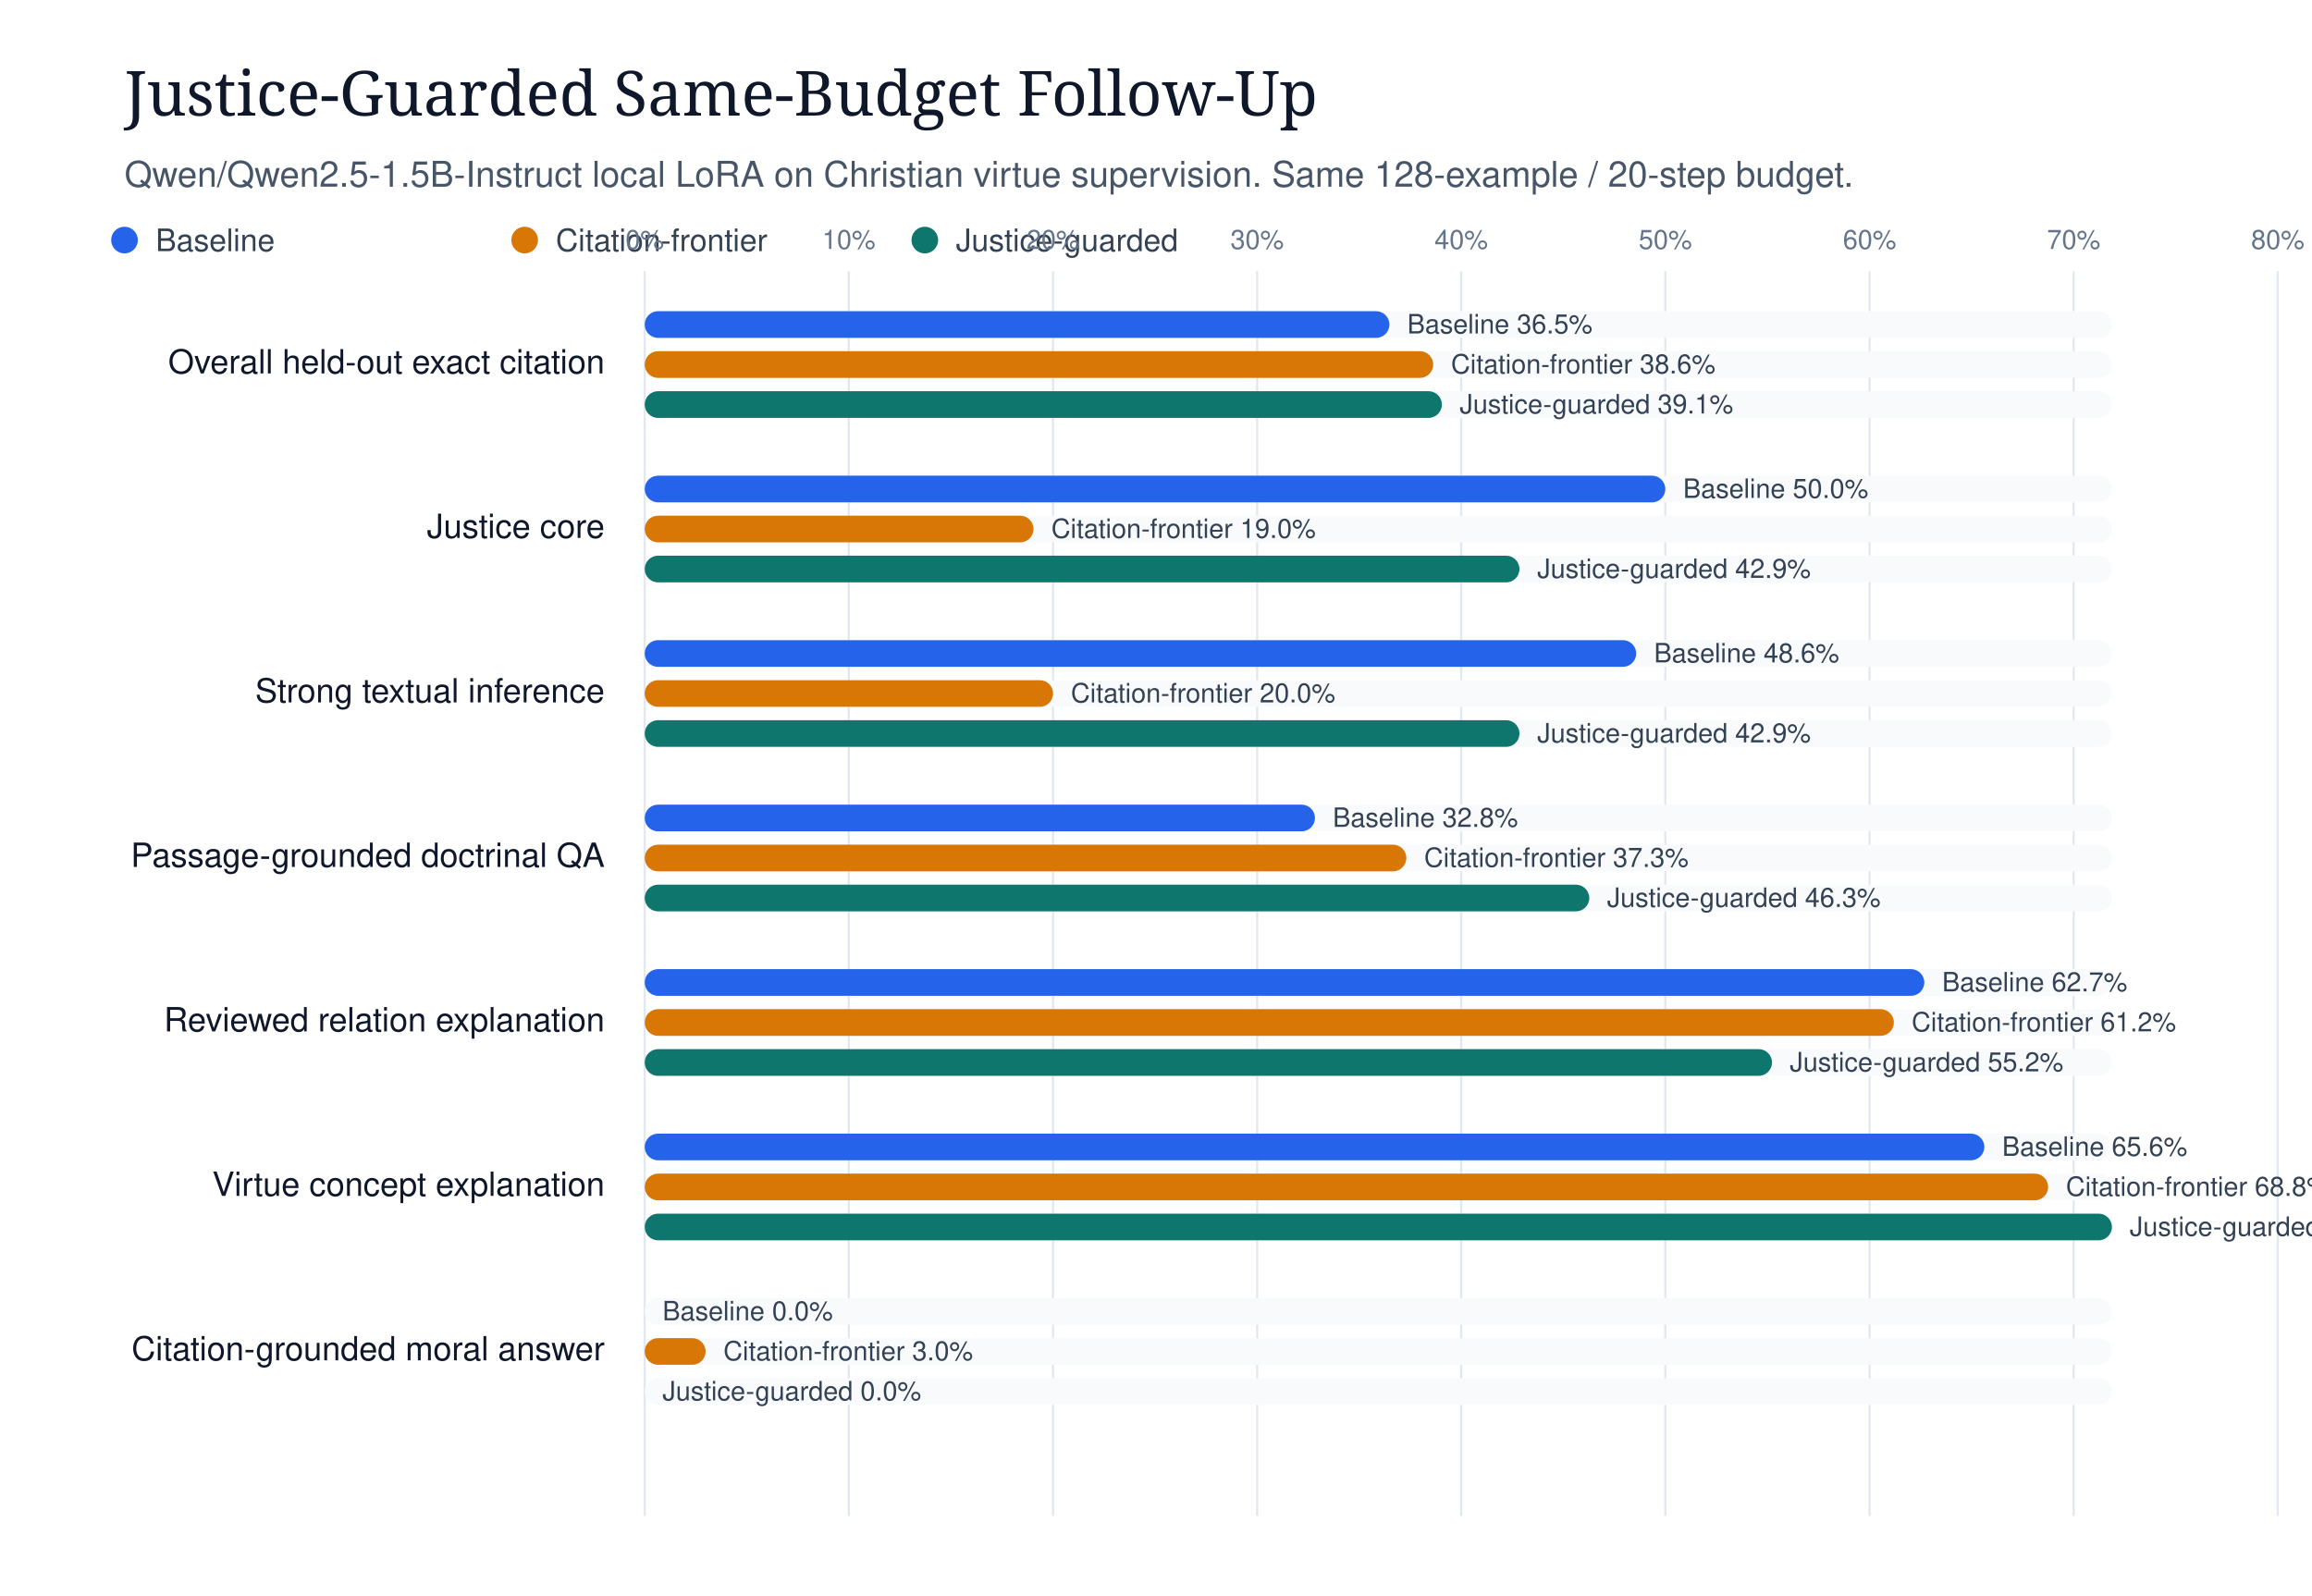
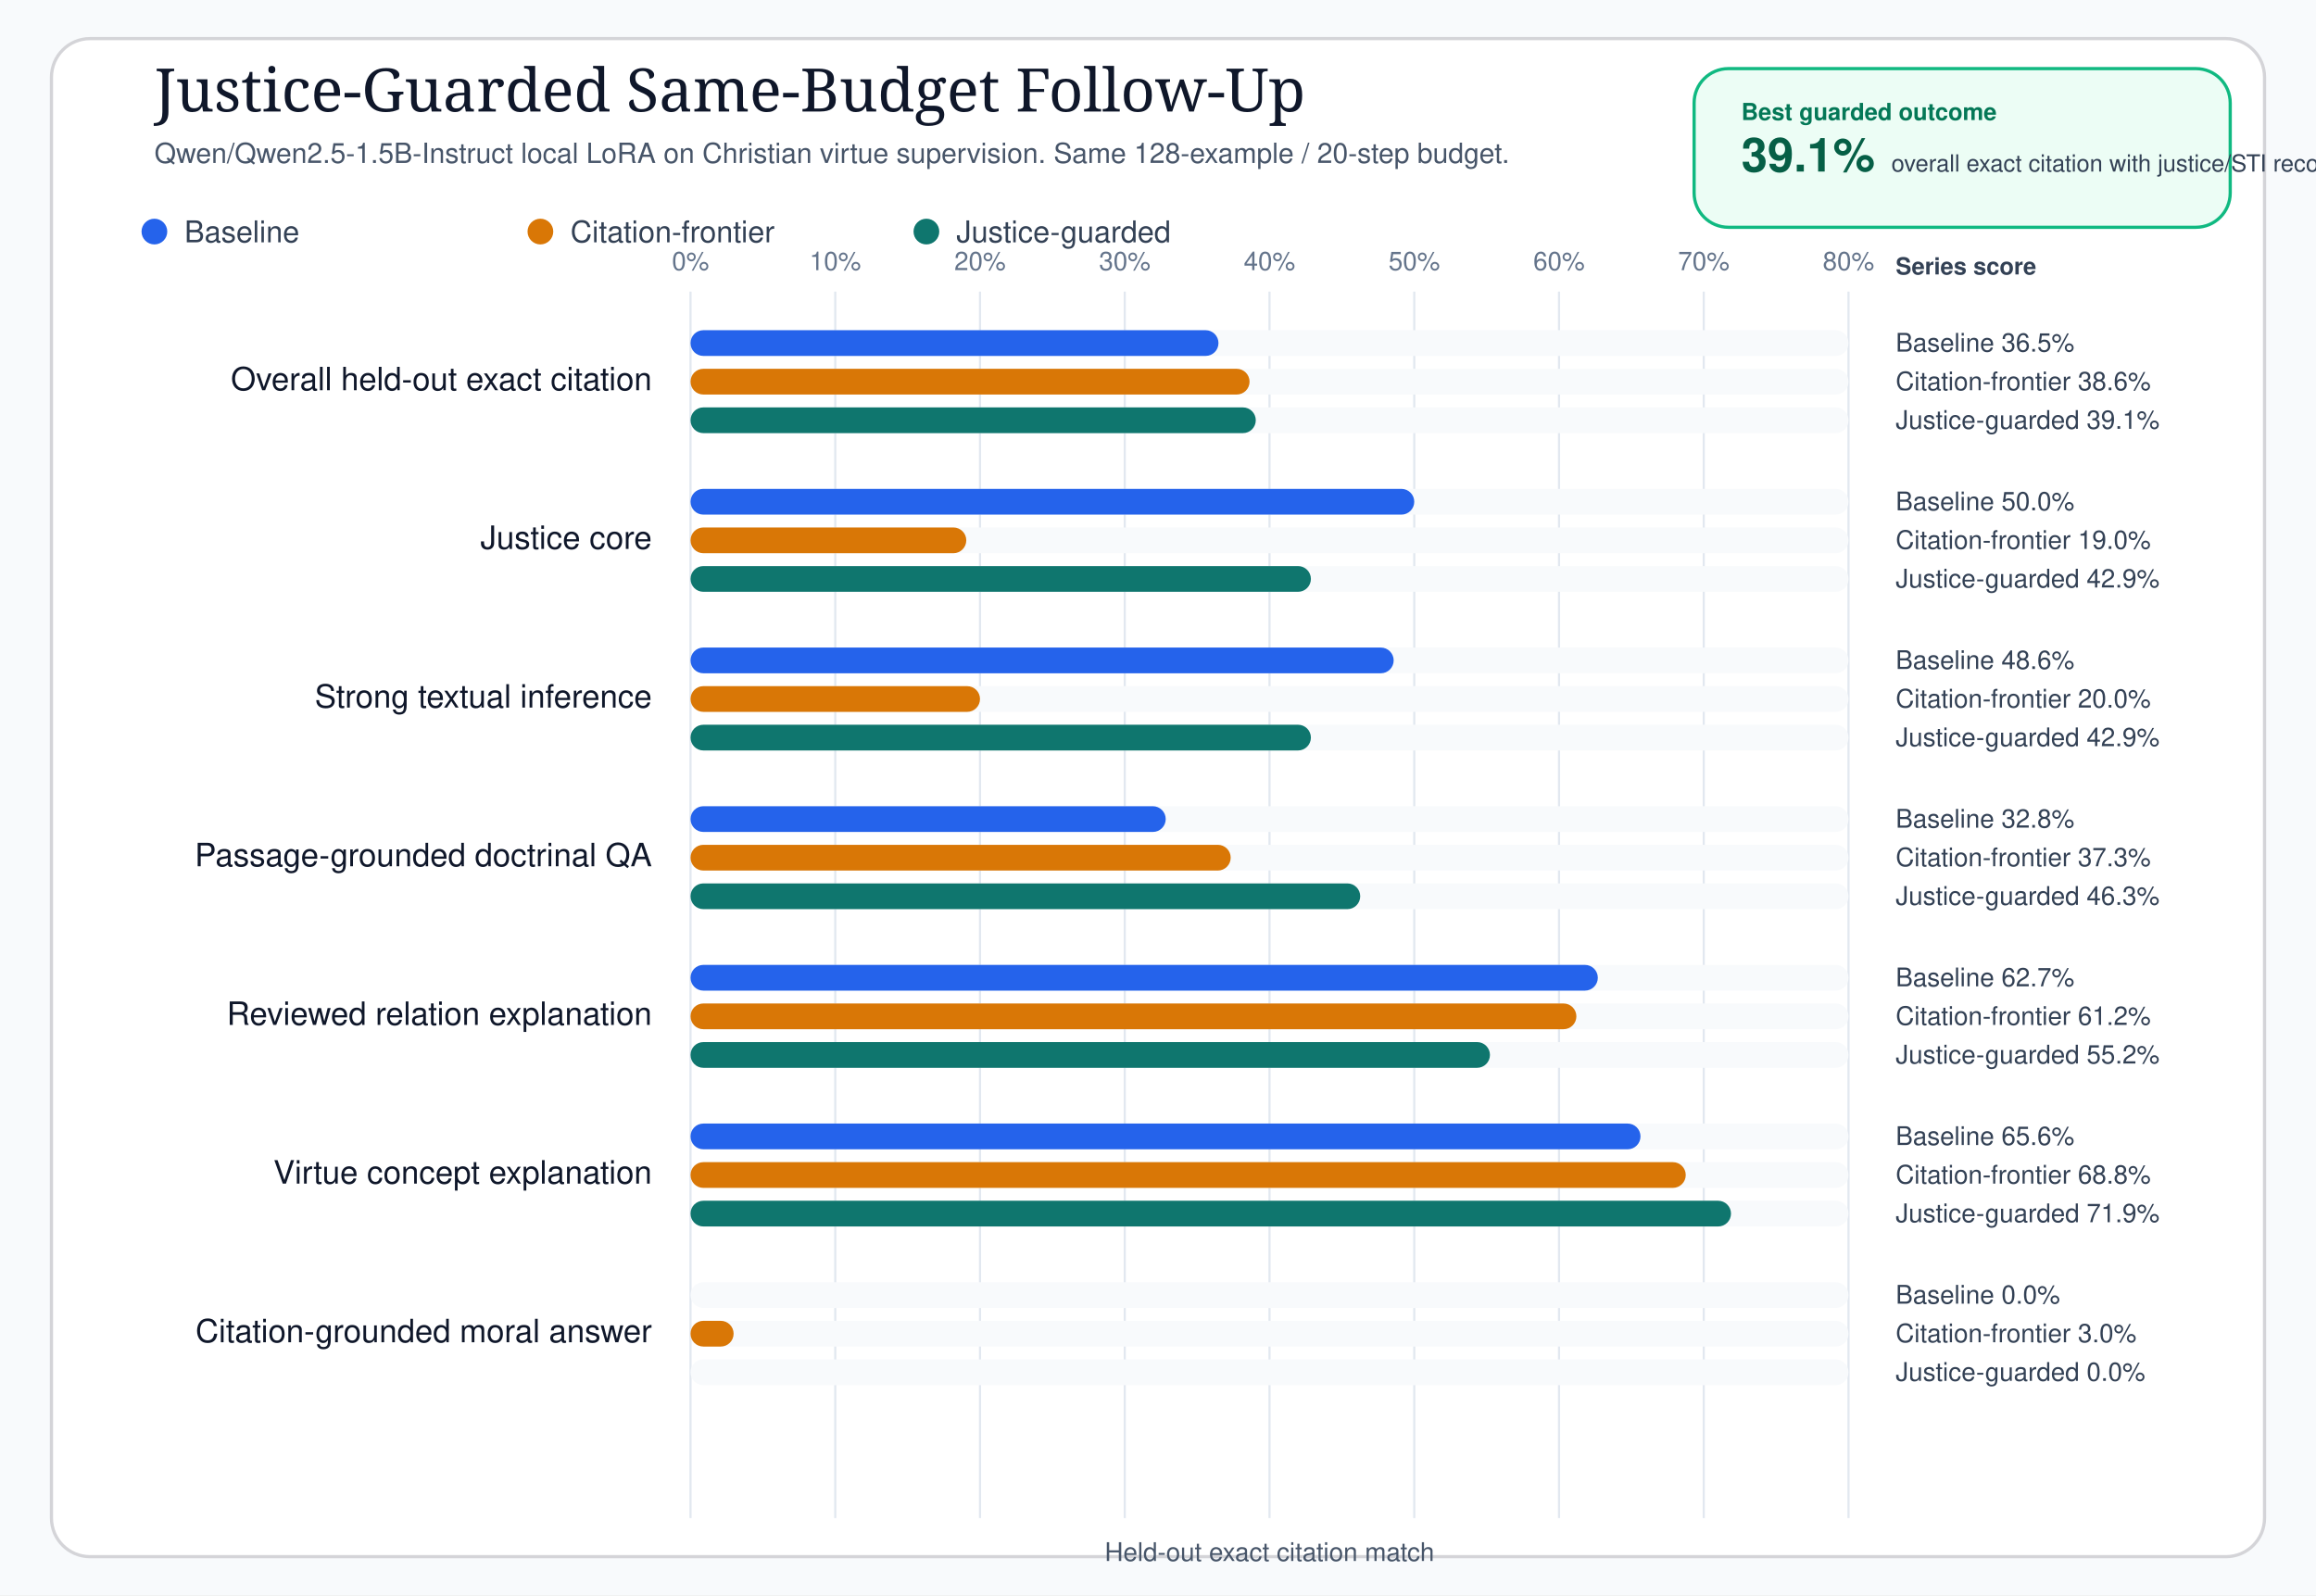
- <svg xmlns="http://www.w3.org/2000/svg" width="1040" height="718" viewBox="0 0 1040 718" role="img" aria-labelledby="title desc">
-   <rect width="100%" height="100%" fill="#ffffff" />
-   <text x="56" y="52" font-size="28" font-family="Georgia, serif" fill="#0f172a">Justice-Guarded Same-Budget Follow-Up</text>
-   <text x="56" y="84" font-size="16" font-family="Helvetica, Arial, sans-serif" fill="#475569">Qwen/Qwen2.5-1.5B-Instruct local LoRA on Christian virtue supervision. Same 128-example / 20-step budget.</text>
-   <circle cx="56" cy="108" r="6" fill="#2563eb" />
-   <text x="70" y="113" font-size="14" font-family="Helvetica, Arial, sans-serif" fill="#334155">Baseline</text>
-   <circle cx="236" cy="108" r="6" fill="#d97706" />
-   <text x="250" y="113" font-size="14" font-family="Helvetica, Arial, sans-serif" fill="#334155">Citation-frontier</text>
-   <circle cx="416" cy="108" r="6" fill="#0f766e" />
-   <text x="430" y="113" font-size="14" font-family="Helvetica, Arial, sans-serif" fill="#334155">Justice-guarded</text>
-   <line x1="290.0" y1="122" x2="290.0" y2="682" stroke="#e2e8f0" stroke-width="1" />
-   <text x="290.0" y="112" text-anchor="middle" font-size="12" font-family="Helvetica, Arial, sans-serif" fill="#64748b">0%</text>
-   <line x1="381.8" y1="122" x2="381.8" y2="682" stroke="#e2e8f0" stroke-width="1" />
-   <text x="381.8" y="112" text-anchor="middle" font-size="12" font-family="Helvetica, Arial, sans-serif" fill="#64748b">10%</text>
-   <line x1="473.7" y1="122" x2="473.7" y2="682" stroke="#e2e8f0" stroke-width="1" />
-   <text x="473.7" y="112" text-anchor="middle" font-size="12" font-family="Helvetica, Arial, sans-serif" fill="#64748b">20%</text>
-   <line x1="565.5" y1="122" x2="565.5" y2="682" stroke="#e2e8f0" stroke-width="1" />
-   <text x="565.5" y="112" text-anchor="middle" font-size="12" font-family="Helvetica, Arial, sans-serif" fill="#64748b">30%</text>
-   <line x1="657.3" y1="122" x2="657.3" y2="682" stroke="#e2e8f0" stroke-width="1" />
-   <text x="657.3" y="112" text-anchor="middle" font-size="12" font-family="Helvetica, Arial, sans-serif" fill="#64748b">40%</text>
-   <line x1="749.1" y1="122" x2="749.1" y2="682" stroke="#e2e8f0" stroke-width="1" />
-   <text x="749.1" y="112" text-anchor="middle" font-size="12" font-family="Helvetica, Arial, sans-serif" fill="#64748b">50%</text>
-   <line x1="841.0" y1="122" x2="841.0" y2="682" stroke="#e2e8f0" stroke-width="1" />
-   <text x="841.0" y="112" text-anchor="middle" font-size="12" font-family="Helvetica, Arial, sans-serif" fill="#64748b">60%</text>
-   <line x1="932.8" y1="122" x2="932.8" y2="682" stroke="#e2e8f0" stroke-width="1" />
-   <text x="932.8" y="112" text-anchor="middle" font-size="12" font-family="Helvetica, Arial, sans-serif" fill="#64748b">70%</text>
-   <line x1="1024.6" y1="122" x2="1024.6" y2="682" stroke="#e2e8f0" stroke-width="1" />
-   <text x="1024.6" y="112" text-anchor="middle" font-size="12" font-family="Helvetica, Arial, sans-serif" fill="#64748b">80%</text>
-   <text x="272" y="168" text-anchor="end" font-size="15" font-family="Helvetica, Arial, sans-serif" fill="#0f172a">Overall held-out exact citation</text>
-   <rect x="290" y="140" width="660" height="12" rx="6" fill="#f8fafc" />
-   <rect x="290" y="140" width="335.0" height="12" rx="6" fill="#2563eb" />
-   <text x="633.0" y="150" font-size="12" font-family="Helvetica, Arial, sans-serif" fill="#334155">Baseline 36.5%</text>
-   <rect x="290" y="158" width="660" height="12" rx="6" fill="#f8fafc" />
-   <rect x="290" y="158" width="354.7" height="12" rx="6" fill="#d97706" />
-   <text x="652.7" y="168" font-size="12" font-family="Helvetica, Arial, sans-serif" fill="#334155">Citation-frontier 38.6%</text>
-   <rect x="290" y="176" width="660" height="12" rx="6" fill="#f8fafc" />
-   <rect x="290" y="176" width="358.6" height="12" rx="6" fill="#0f766e" />
-   <text x="656.6" y="186" font-size="12" font-family="Helvetica, Arial, sans-serif" fill="#334155">Justice-guarded 39.1%</text>
-   <text x="272" y="242" text-anchor="end" font-size="15" font-family="Helvetica, Arial, sans-serif" fill="#0f172a">Justice core</text>
-   <rect x="290" y="214" width="660" height="12" rx="6" fill="#f8fafc" />
-   <rect x="290" y="214" width="459.1" height="12" rx="6" fill="#2563eb" />
-   <text x="757.1" y="224" font-size="12" font-family="Helvetica, Arial, sans-serif" fill="#334155">Baseline 50.0%</text>
-   <rect x="290" y="232" width="660" height="12" rx="6" fill="#f8fafc" />
-   <rect x="290" y="232" width="174.9" height="12" rx="6" fill="#d97706" />
-   <text x="472.9" y="242" font-size="12" font-family="Helvetica, Arial, sans-serif" fill="#334155">Citation-frontier 19.0%</text>
-   <rect x="290" y="250" width="660" height="12" rx="6" fill="#f8fafc" />
-   <rect x="290" y="250" width="393.5" height="12" rx="6" fill="#0f766e" />
-   <text x="691.5" y="260" font-size="12" font-family="Helvetica, Arial, sans-serif" fill="#334155">Justice-guarded 42.9%</text>
-   <text x="272" y="316" text-anchor="end" font-size="15" font-family="Helvetica, Arial, sans-serif" fill="#0f172a">Strong textual inference</text>
-   <rect x="290" y="288" width="660" height="12" rx="6" fill="#f8fafc" />
-   <rect x="290" y="288" width="446.0" height="12" rx="6" fill="#2563eb" />
-   <text x="744.0" y="298" font-size="12" font-family="Helvetica, Arial, sans-serif" fill="#334155">Baseline 48.6%</text>
-   <rect x="290" y="306" width="660" height="12" rx="6" fill="#f8fafc" />
-   <rect x="290" y="306" width="183.7" height="12" rx="6" fill="#d97706" />
-   <text x="481.7" y="316" font-size="12" font-family="Helvetica, Arial, sans-serif" fill="#334155">Citation-frontier 20.0%</text>
-   <rect x="290" y="324" width="660" height="12" rx="6" fill="#f8fafc" />
-   <rect x="290" y="324" width="393.5" height="12" rx="6" fill="#0f766e" />
-   <text x="691.5" y="334" font-size="12" font-family="Helvetica, Arial, sans-serif" fill="#334155">Justice-guarded 42.9%</text>
-   <text x="272" y="390" text-anchor="end" font-size="15" font-family="Helvetica, Arial, sans-serif" fill="#0f172a">Passage-grounded doctrinal QA</text>
-   <rect x="290" y="362" width="660" height="12" rx="6" fill="#f8fafc" />
-   <rect x="290" y="362" width="301.5" height="12" rx="6" fill="#2563eb" />
-   <text x="599.5" y="372" font-size="12" font-family="Helvetica, Arial, sans-serif" fill="#334155">Baseline 32.8%</text>
-   <rect x="290" y="380" width="660" height="12" rx="6" fill="#f8fafc" />
-   <rect x="290" y="380" width="342.6" height="12" rx="6" fill="#d97706" />
-   <text x="640.6" y="390" font-size="12" font-family="Helvetica, Arial, sans-serif" fill="#334155">Citation-frontier 37.3%</text>
-   <rect x="290" y="398" width="660" height="12" rx="6" fill="#f8fafc" />
-   <rect x="290" y="398" width="424.9" height="12" rx="6" fill="#0f766e" />
-   <text x="722.9" y="408" font-size="12" font-family="Helvetica, Arial, sans-serif" fill="#334155">Justice-guarded 46.3%</text>
-   <text x="272" y="464" text-anchor="end" font-size="15" font-family="Helvetica, Arial, sans-serif" fill="#0f172a">Reviewed relation explanation</text>
-   <rect x="290" y="436" width="660" height="12" rx="6" fill="#f8fafc" />
-   <rect x="290" y="436" width="575.6" height="12" rx="6" fill="#2563eb" />
-   <text x="873.6" y="446" font-size="12" font-family="Helvetica, Arial, sans-serif" fill="#334155">Baseline 62.7%</text>
-   <rect x="290" y="454" width="660" height="12" rx="6" fill="#f8fafc" />
-   <rect x="290" y="454" width="561.9" height="12" rx="6" fill="#d97706" />
-   <text x="859.9" y="464" font-size="12" font-family="Helvetica, Arial, sans-serif" fill="#334155">Citation-frontier 61.2%</text>
-   <rect x="290" y="472" width="660" height="12" rx="6" fill="#f8fafc" />
-   <rect x="290" y="472" width="507.1" height="12" rx="6" fill="#0f766e" />
-   <text x="805.1" y="482" font-size="12" font-family="Helvetica, Arial, sans-serif" fill="#334155">Justice-guarded 55.2%</text>
-   <text x="272" y="538" text-anchor="end" font-size="15" font-family="Helvetica, Arial, sans-serif" fill="#0f172a">Virtue concept explanation</text>
-   <rect x="290" y="510" width="660" height="12" rx="6" fill="#f8fafc" />
-   <rect x="290" y="510" width="602.6" height="12" rx="6" fill="#2563eb" />
-   <text x="900.6" y="520" font-size="12" font-family="Helvetica, Arial, sans-serif" fill="#334155">Baseline 65.6%</text>
-   <rect x="290" y="528" width="660" height="12" rx="6" fill="#f8fafc" />
-   <rect x="290" y="528" width="631.3" height="12" rx="6" fill="#d97706" />
-   <text x="929.3" y="538" font-size="12" font-family="Helvetica, Arial, sans-serif" fill="#334155">Citation-frontier 68.8%</text>
-   <rect x="290" y="546" width="660" height="12" rx="6" fill="#f8fafc" />
-   <rect x="290" y="546" width="660.0" height="12" rx="6" fill="#0f766e" />
-   <text x="958.0" y="556" font-size="12" font-family="Helvetica, Arial, sans-serif" fill="#334155">Justice-guarded 71.9%</text>
-   <text x="272" y="612" text-anchor="end" font-size="15" font-family="Helvetica, Arial, sans-serif" fill="#0f172a">Citation-grounded moral answer</text>
-   <rect x="290" y="584" width="660" height="12" rx="6" fill="#f8fafc" />
-   <rect x="290" y="584" width="0.0" height="12" rx="6" fill="#2563eb" />
-   <text x="298.0" y="594" font-size="12" font-family="Helvetica, Arial, sans-serif" fill="#334155">Baseline 0.0%</text>
-   <rect x="290" y="602" width="660" height="12" rx="6" fill="#f8fafc" />
-   <rect x="290" y="602" width="27.4" height="12" rx="6" fill="#d97706" />
-   <text x="325.4" y="612" font-size="12" font-family="Helvetica, Arial, sans-serif" fill="#334155">Citation-frontier 3.0%</text>
-   <rect x="290" y="620" width="660" height="12" rx="6" fill="#f8fafc" />
-   <rect x="290" y="620" width="0.0" height="12" rx="6" fill="#0f766e" />
-   <text x="298.0" y="630" font-size="12" font-family="Helvetica, Arial, sans-serif" fill="#334155">Justice-guarded 0.0%</text>
+ <svg xmlns="http://www.w3.org/2000/svg" width="1080" height="744" viewBox="0 0 1080 744" role="img" aria-labelledby="title desc">
+   <rect width="100%" height="100%" fill="#f8fafc" />
+   <rect x="24" y="18" width="1032" height="708" rx="18" fill="#ffffff" stroke="#d4d4d8" stroke-width="1.5" />
+   <text x="72" y="52" font-size="28" font-family="Georgia, serif" fill="#0f172a">Justice-Guarded Same-Budget Follow-Up</text>
+   <text x="72" y="76" font-size="13" font-family="Helvetica, Arial, sans-serif" fill="#475569">Qwen/Qwen2.5-1.5B-Instruct local LoRA on Christian virtue supervision. Same 128-example / 20-step budget.</text>
+   <rect x="790" y="32" width="250" height="74" rx="16" fill="#ecfdf5" stroke="#10b981" stroke-width="1.5" />
+   <text x="812" y="56" font-size="11" font-family="Helvetica, Arial, sans-serif" font-weight="700" fill="#047857">Best guarded outcome</text>
+   <text x="812" y="80" font-size="22" font-family="Helvetica, Arial, sans-serif" font-weight="700" fill="#065f46">39.1%</text>
+   <text x="882" y="80" font-size="11" font-family="Helvetica, Arial, sans-serif" fill="#334155">overall exact citation with justice/STI recovery</text>
+   <circle cx="72" cy="108" r="6" fill="#2563eb" />
+   <text x="86" y="113" font-size="14" font-family="Helvetica, Arial, sans-serif" fill="#334155">Baseline</text>
+   <circle cx="252" cy="108" r="6" fill="#d97706" />
+   <text x="266" y="113" font-size="14" font-family="Helvetica, Arial, sans-serif" fill="#334155">Citation-frontier</text>
+   <circle cx="432" cy="108" r="6" fill="#0f766e" />
+   <text x="446" y="113" font-size="14" font-family="Helvetica, Arial, sans-serif" fill="#334155">Justice-guarded</text>
+   <text x="884" y="128" font-size="11" font-family="Helvetica, Arial, sans-serif" font-weight="700" fill="#334155">Series score</text>
+   <line x1="322.0" y1="136" x2="322.0" y2="708" stroke="#e2e8f0" stroke-width="1" />
+   <text x="322.0" y="126" text-anchor="middle" font-size="12" font-family="Helvetica, Arial, sans-serif" fill="#64748b">0%</text>
+   <line x1="389.5" y1="136" x2="389.5" y2="708" stroke="#e2e8f0" stroke-width="1" />
+   <text x="389.5" y="126" text-anchor="middle" font-size="12" font-family="Helvetica, Arial, sans-serif" fill="#64748b">10%</text>
+   <line x1="457.0" y1="136" x2="457.0" y2="708" stroke="#e2e8f0" stroke-width="1" />
+   <text x="457.0" y="126" text-anchor="middle" font-size="12" font-family="Helvetica, Arial, sans-serif" fill="#64748b">20%</text>
+   <line x1="524.5" y1="136" x2="524.5" y2="708" stroke="#e2e8f0" stroke-width="1" />
+   <text x="524.5" y="126" text-anchor="middle" font-size="12" font-family="Helvetica, Arial, sans-serif" fill="#64748b">30%</text>
+   <line x1="592.0" y1="136" x2="592.0" y2="708" stroke="#e2e8f0" stroke-width="1" />
+   <text x="592.0" y="126" text-anchor="middle" font-size="12" font-family="Helvetica, Arial, sans-serif" fill="#64748b">40%</text>
+   <line x1="659.5" y1="136" x2="659.5" y2="708" stroke="#e2e8f0" stroke-width="1" />
+   <text x="659.5" y="126" text-anchor="middle" font-size="12" font-family="Helvetica, Arial, sans-serif" fill="#64748b">50%</text>
+   <line x1="727.0" y1="136" x2="727.0" y2="708" stroke="#e2e8f0" stroke-width="1" />
+   <text x="727.0" y="126" text-anchor="middle" font-size="12" font-family="Helvetica, Arial, sans-serif" fill="#64748b">60%</text>
+   <line x1="794.5" y1="136" x2="794.5" y2="708" stroke="#e2e8f0" stroke-width="1" />
+   <text x="794.5" y="126" text-anchor="middle" font-size="12" font-family="Helvetica, Arial, sans-serif" fill="#64748b">70%</text>
+   <line x1="862.0" y1="136" x2="862.0" y2="708" stroke="#e2e8f0" stroke-width="1" />
+   <text x="862.0" y="126" text-anchor="middle" font-size="12" font-family="Helvetica, Arial, sans-serif" fill="#64748b">80%</text>
+   <text x="304" y="182" text-anchor="end" font-size="15" font-family="Helvetica, Arial, sans-serif" fill="#0f172a">Overall held-out exact citation</text>
+   <rect x="322" y="154" width="540" height="12" rx="6" fill="#f8fafc" />
+   <rect x="322" y="154" width="246.2" height="12" rx="6" fill="#2563eb" />
+   <text x="884" y="164" font-size="12" font-family="Helvetica, Arial, sans-serif" fill="#334155">Baseline 36.5%</text>
+   <rect x="322" y="172" width="540" height="12" rx="6" fill="#f8fafc" />
+   <rect x="322" y="172" width="260.7" height="12" rx="6" fill="#d97706" />
+   <text x="884" y="182" font-size="12" font-family="Helvetica, Arial, sans-serif" fill="#334155">Citation-frontier 38.6%</text>
+   <rect x="322" y="190" width="540" height="12" rx="6" fill="#f8fafc" />
+   <rect x="322" y="190" width="263.6" height="12" rx="6" fill="#0f766e" />
+   <text x="884" y="200" font-size="12" font-family="Helvetica, Arial, sans-serif" fill="#334155">Justice-guarded 39.1%</text>
+   <text x="304" y="256" text-anchor="end" font-size="15" font-family="Helvetica, Arial, sans-serif" fill="#0f172a">Justice core</text>
+   <rect x="322" y="228" width="540" height="12" rx="6" fill="#f8fafc" />
+   <rect x="322" y="228" width="337.5" height="12" rx="6" fill="#2563eb" />
+   <text x="884" y="238" font-size="12" font-family="Helvetica, Arial, sans-serif" fill="#334155">Baseline 50.0%</text>
+   <rect x="322" y="246" width="540" height="12" rx="6" fill="#f8fafc" />
+   <rect x="322" y="246" width="128.6" height="12" rx="6" fill="#d97706" />
+   <text x="884" y="256" font-size="12" font-family="Helvetica, Arial, sans-serif" fill="#334155">Citation-frontier 19.0%</text>
+   <rect x="322" y="264" width="540" height="12" rx="6" fill="#f8fafc" />
+   <rect x="322" y="264" width="289.3" height="12" rx="6" fill="#0f766e" />
+   <text x="884" y="274" font-size="12" font-family="Helvetica, Arial, sans-serif" fill="#334155">Justice-guarded 42.9%</text>
+   <text x="304" y="330" text-anchor="end" font-size="15" font-family="Helvetica, Arial, sans-serif" fill="#0f172a">Strong textual inference</text>
+   <rect x="322" y="302" width="540" height="12" rx="6" fill="#f8fafc" />
+   <rect x="322" y="302" width="327.9" height="12" rx="6" fill="#2563eb" />
+   <text x="884" y="312" font-size="12" font-family="Helvetica, Arial, sans-serif" fill="#334155">Baseline 48.6%</text>
+   <rect x="322" y="320" width="540" height="12" rx="6" fill="#f8fafc" />
+   <rect x="322" y="320" width="135.0" height="12" rx="6" fill="#d97706" />
+   <text x="884" y="330" font-size="12" font-family="Helvetica, Arial, sans-serif" fill="#334155">Citation-frontier 20.0%</text>
+   <rect x="322" y="338" width="540" height="12" rx="6" fill="#f8fafc" />
+   <rect x="322" y="338" width="289.3" height="12" rx="6" fill="#0f766e" />
+   <text x="884" y="348" font-size="12" font-family="Helvetica, Arial, sans-serif" fill="#334155">Justice-guarded 42.9%</text>
+   <text x="304" y="404" text-anchor="end" font-size="15" font-family="Helvetica, Arial, sans-serif" fill="#0f172a">Passage-grounded doctrinal QA</text>
+   <rect x="322" y="376" width="540" height="12" rx="6" fill="#f8fafc" />
+   <rect x="322" y="376" width="221.6" height="12" rx="6" fill="#2563eb" />
+   <text x="884" y="386" font-size="12" font-family="Helvetica, Arial, sans-serif" fill="#334155">Baseline 32.8%</text>
+   <rect x="322" y="394" width="540" height="12" rx="6" fill="#f8fafc" />
+   <rect x="322" y="394" width="251.9" height="12" rx="6" fill="#d97706" />
+   <text x="884" y="404" font-size="12" font-family="Helvetica, Arial, sans-serif" fill="#334155">Citation-frontier 37.3%</text>
+   <rect x="322" y="412" width="540" height="12" rx="6" fill="#f8fafc" />
+   <rect x="322" y="412" width="312.3" height="12" rx="6" fill="#0f766e" />
+   <text x="884" y="422" font-size="12" font-family="Helvetica, Arial, sans-serif" fill="#334155">Justice-guarded 46.3%</text>
+   <text x="304" y="478" text-anchor="end" font-size="15" font-family="Helvetica, Arial, sans-serif" fill="#0f172a">Reviewed relation explanation</text>
+   <rect x="322" y="450" width="540" height="12" rx="6" fill="#f8fafc" />
+   <rect x="322" y="450" width="423.1" height="12" rx="6" fill="#2563eb" />
+   <text x="884" y="460" font-size="12" font-family="Helvetica, Arial, sans-serif" fill="#334155">Baseline 62.7%</text>
+   <rect x="322" y="468" width="540" height="12" rx="6" fill="#f8fafc" />
+   <rect x="322" y="468" width="413.1" height="12" rx="6" fill="#d97706" />
+   <text x="884" y="478" font-size="12" font-family="Helvetica, Arial, sans-serif" fill="#334155">Citation-frontier 61.2%</text>
+   <rect x="322" y="486" width="540" height="12" rx="6" fill="#f8fafc" />
+   <rect x="322" y="486" width="372.8" height="12" rx="6" fill="#0f766e" />
+   <text x="884" y="496" font-size="12" font-family="Helvetica, Arial, sans-serif" fill="#334155">Justice-guarded 55.2%</text>
+   <text x="304" y="552" text-anchor="end" font-size="15" font-family="Helvetica, Arial, sans-serif" fill="#0f172a">Virtue concept explanation</text>
+   <rect x="322" y="524" width="540" height="12" rx="6" fill="#f8fafc" />
+   <rect x="322" y="524" width="443.0" height="12" rx="6" fill="#2563eb" />
+   <text x="884" y="534" font-size="12" font-family="Helvetica, Arial, sans-serif" fill="#334155">Baseline 65.6%</text>
+   <rect x="322" y="542" width="540" height="12" rx="6" fill="#f8fafc" />
+   <rect x="322" y="542" width="464.1" height="12" rx="6" fill="#d97706" />
+   <text x="884" y="552" font-size="12" font-family="Helvetica, Arial, sans-serif" fill="#334155">Citation-frontier 68.8%</text>
+   <rect x="322" y="560" width="540" height="12" rx="6" fill="#f8fafc" />
+   <rect x="322" y="560" width="485.2" height="12" rx="6" fill="#0f766e" />
+   <text x="884" y="570" font-size="12" font-family="Helvetica, Arial, sans-serif" fill="#334155">Justice-guarded 71.9%</text>
+   <text x="304" y="626" text-anchor="end" font-size="15" font-family="Helvetica, Arial, sans-serif" fill="#0f172a">Citation-grounded moral answer</text>
+   <rect x="322" y="598" width="540" height="12" rx="6" fill="#f8fafc" />
+   <rect x="322" y="598" width="0.0" height="12" rx="6" fill="#2563eb" />
+   <text x="884" y="608" font-size="12" font-family="Helvetica, Arial, sans-serif" fill="#334155">Baseline 0.0%</text>
+   <rect x="322" y="616" width="540" height="12" rx="6" fill="#f8fafc" />
+   <rect x="322" y="616" width="20.1" height="12" rx="6" fill="#d97706" />
+   <text x="884" y="626" font-size="12" font-family="Helvetica, Arial, sans-serif" fill="#334155">Citation-frontier 3.0%</text>
+   <rect x="322" y="634" width="540" height="12" rx="6" fill="#f8fafc" />
+   <rect x="322" y="634" width="0.0" height="12" rx="6" fill="#0f766e" />
+   <text x="884" y="644" font-size="12" font-family="Helvetica, Arial, sans-serif" fill="#334155">Justice-guarded 0.0%</text>
+   <text x="592.0" y="728" font-size="12" font-family="Helvetica, Arial, sans-serif" text-anchor="middle" fill="#475569">Held-out exact citation match</text>
</svg>
